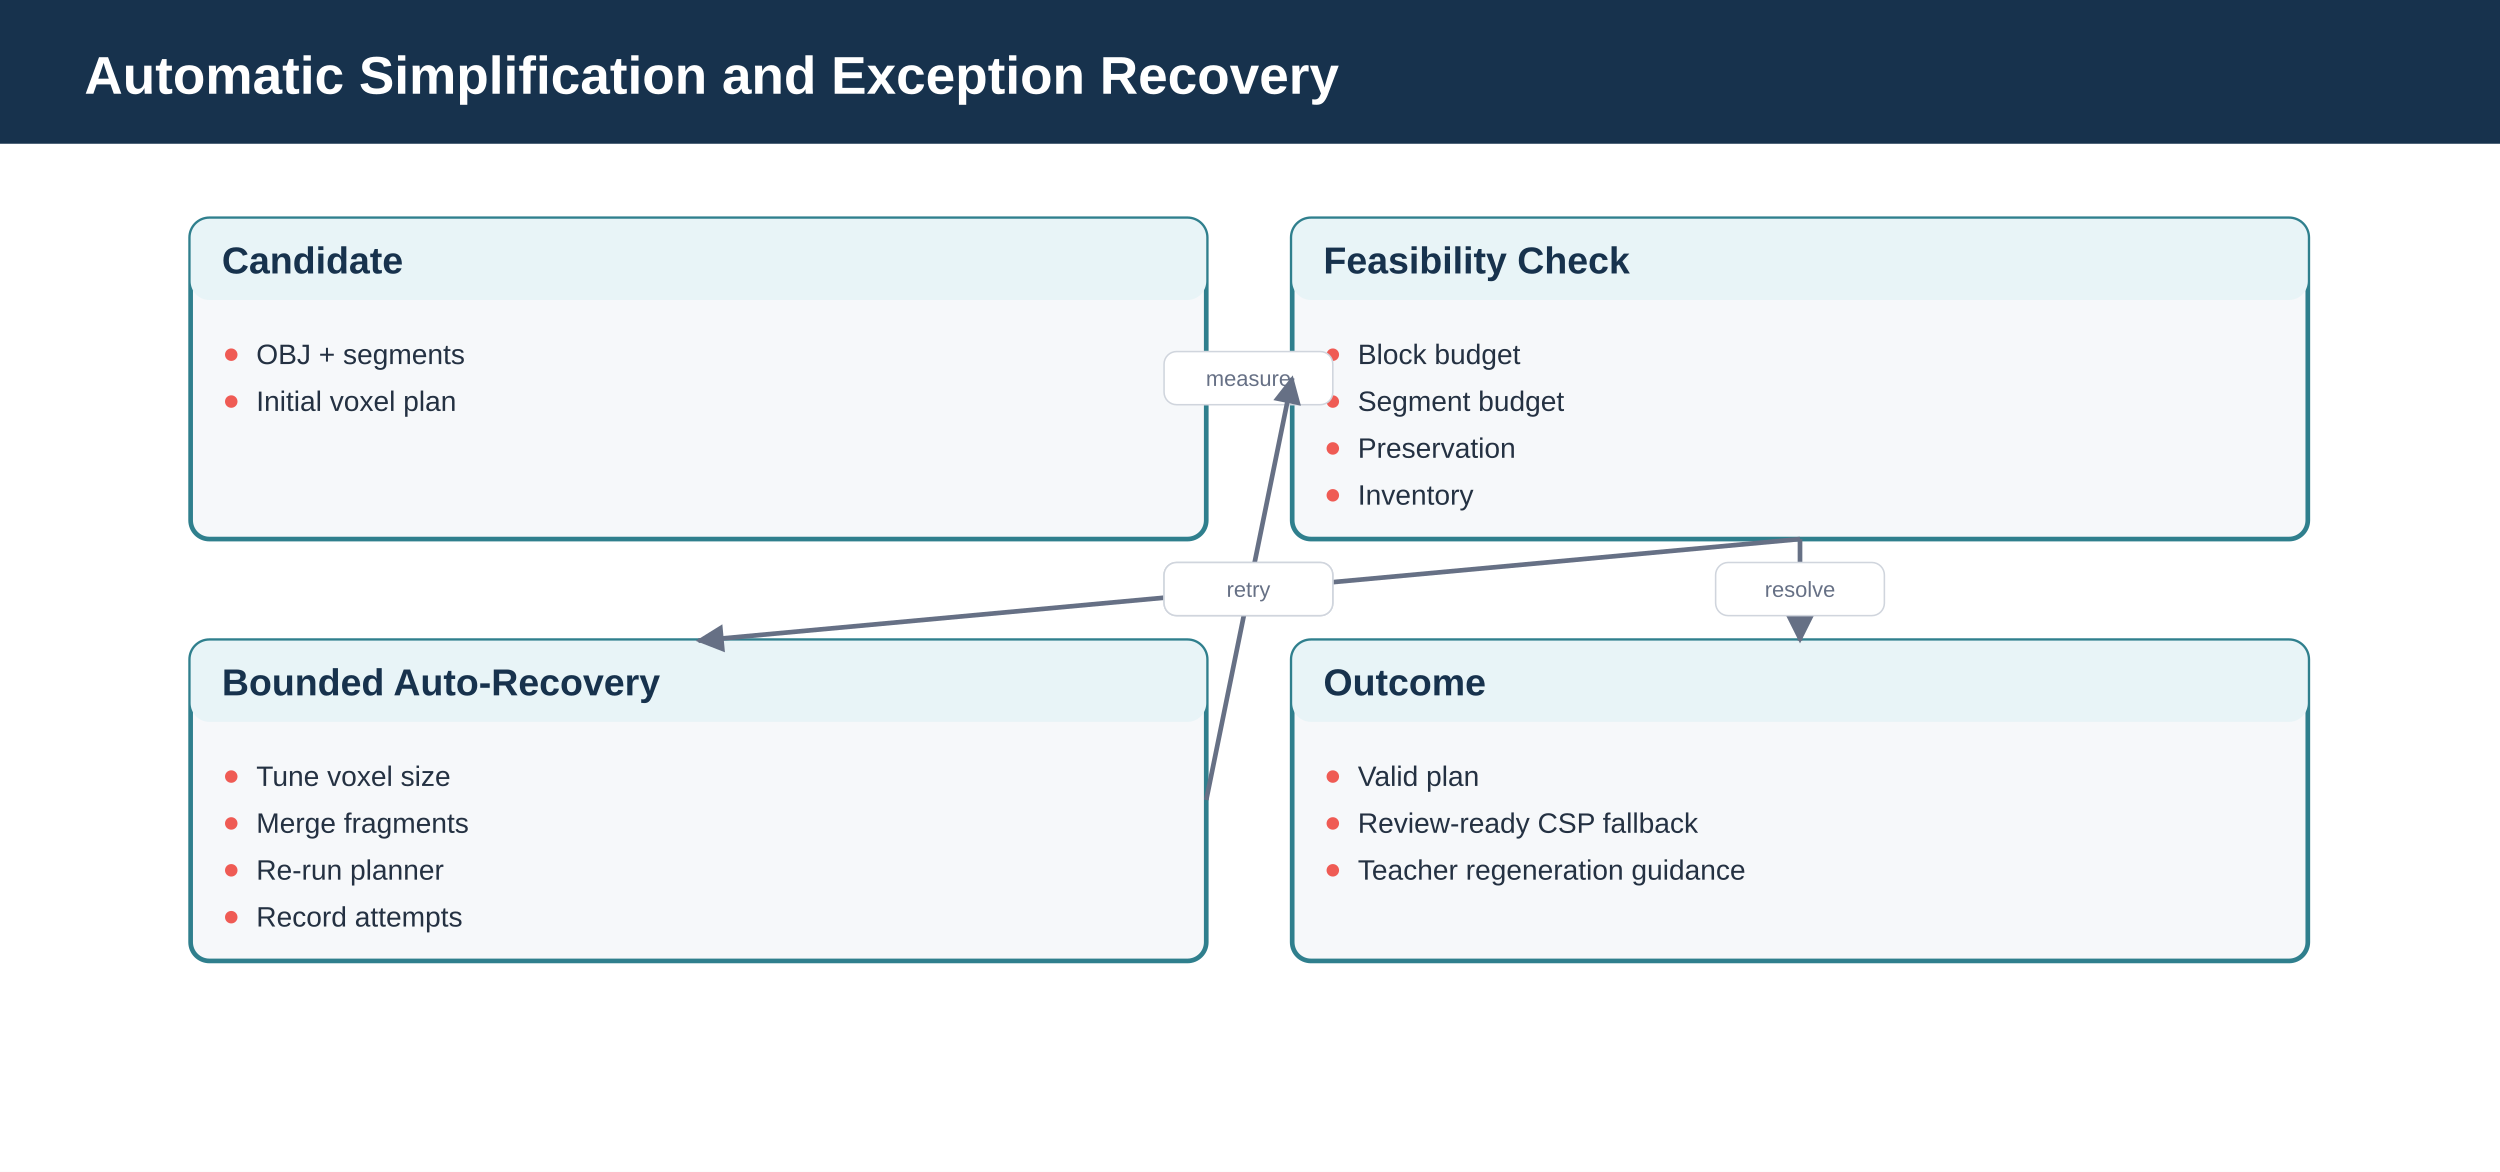
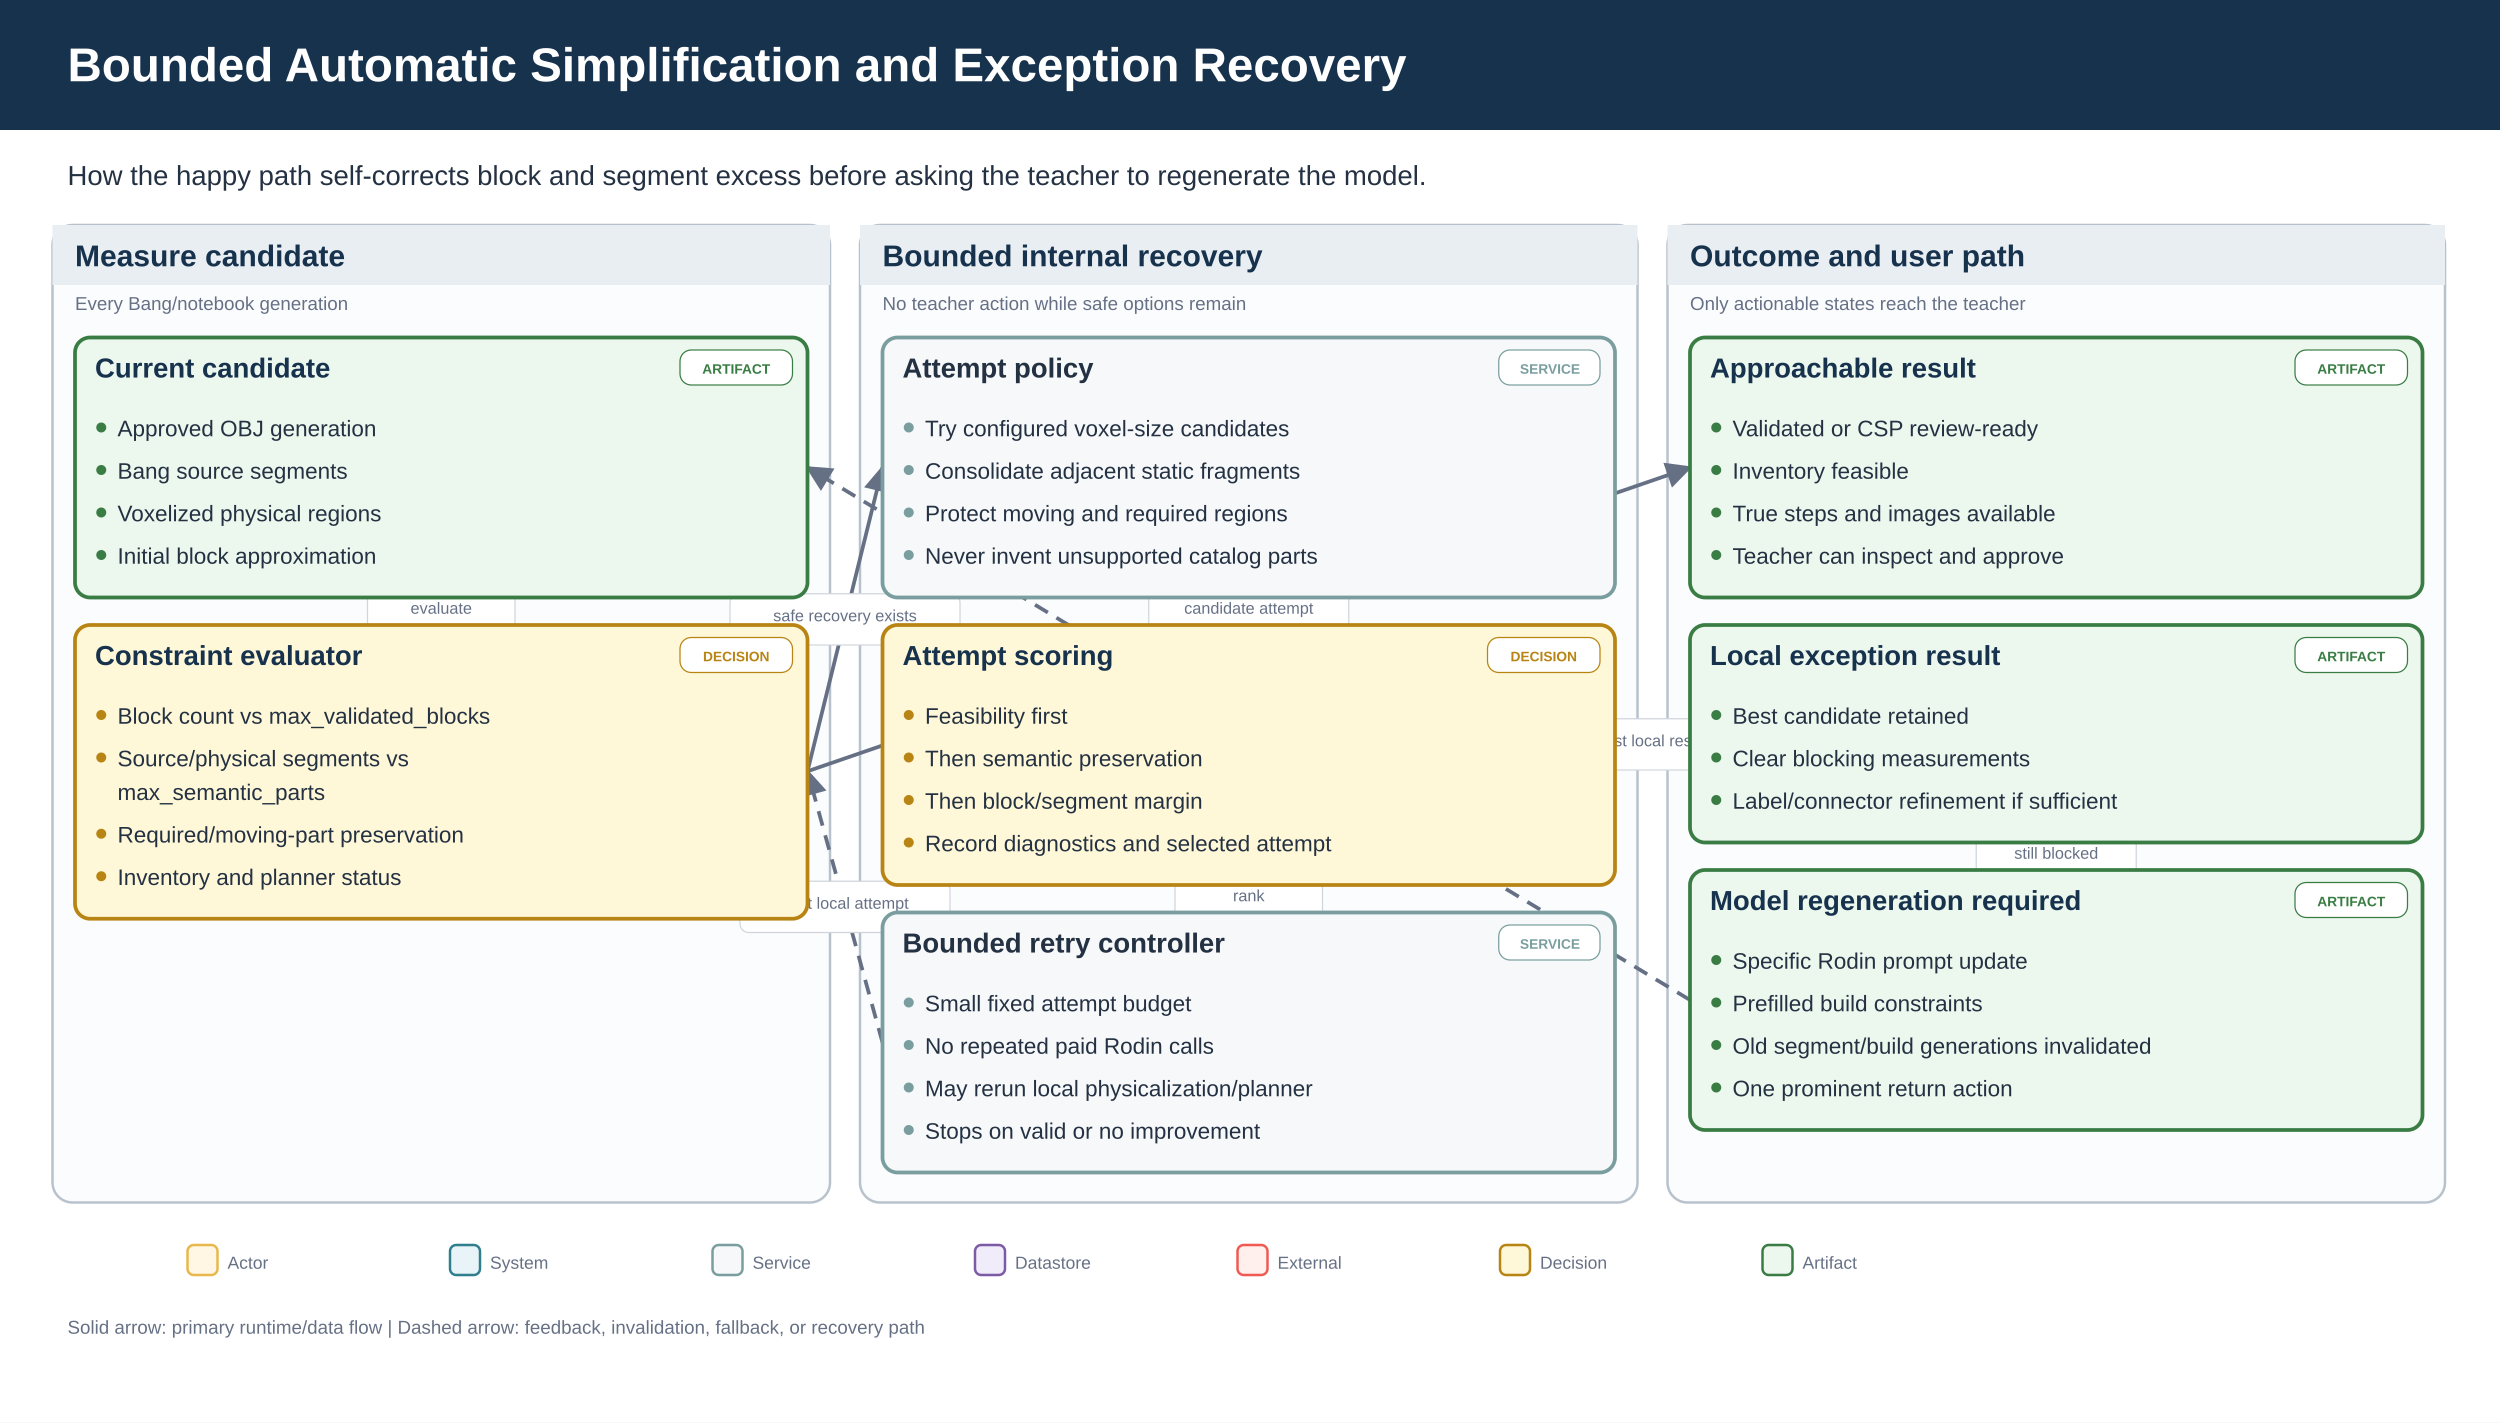
- <svg xmlns="http://www.w3.org/2000/svg" width="1600" height="750" viewBox="0 0 1600 750">
+ <svg xmlns="http://www.w3.org/2000/svg" width="2000" height="1138" viewBox="0 0 2000 1138">
  <rect width="100%" height="100%" fill="white" />
-   <rect width="1600" height="92" fill="#17324D" />
-   <text x="54" y="60" font-family="Arial" font-size="34" font-weight="700" fill="white">Automatic Simplification and Exception Recovery</text>
+   <rect width="2000" height="104" fill="#17324D" />
+   <text x="54" y="65" font-family="Arial" font-size="38" font-weight="700" fill="white">Bounded Automatic Simplification and Exception Recovery</text>
+   <text x="54" y="148" font-family="Arial" font-size="22" fill="#243142">How the happy path self-corrects block and segment excess before asking the teacher to regenerate the model.</text>
  <defs>
-     <marker id="arrow" viewBox="0 0 10 10" refX="9" refY="5" markerWidth="6" markerHeight="6" orient="auto-start-reverse">
+     <marker id="arrow" viewBox="0 0 10 10" refX="9" refY="5" markerWidth="7" markerHeight="7" orient="auto-start-reverse">
      <path d="M 0 0 L 10 5 L 0 10 z" fill="#667085" />
    </marker>
  </defs>
-   <rect x="122" y="140" width="650" height="205" rx="12" fill="#F6F8FA" stroke="#2F7F8D" stroke-width="3" />
-   <rect x="122" y="140" width="650" height="52" rx="12" fill="#E8F4F7" />
-   <text x="142" y="175" font-family="Arial" font-size="24" font-weight="700" fill="#17324D">Candidate</text>
-   <circle cx="148" cy="227" r="4" fill="#EF5B54" />
-   <text x="164" y="233" font-family="Arial" font-size="18" fill="#243142">OBJ + segments</text>
-   <circle cx="148" cy="257" r="4" fill="#EF5B54" />
-   <text x="164" y="263" font-family="Arial" font-size="18" fill="#243142">Initial voxel plan</text>
-   <rect x="827" y="140" width="650" height="205" rx="12" fill="#F6F8FA" stroke="#2F7F8D" stroke-width="3" />
-   <rect x="827" y="140" width="650" height="52" rx="12" fill="#E8F4F7" />
-   <text x="847" y="175" font-family="Arial" font-size="24" font-weight="700" fill="#17324D">Feasibility Check</text>
-   <circle cx="853" cy="227" r="4" fill="#EF5B54" />
-   <text x="869" y="233" font-family="Arial" font-size="18" fill="#243142">Block budget</text>
-   <circle cx="853" cy="257" r="4" fill="#EF5B54" />
-   <text x="869" y="263" font-family="Arial" font-size="18" fill="#243142">Segment budget</text>
-   <circle cx="853" cy="287" r="4" fill="#EF5B54" />
-   <text x="869" y="293" font-family="Arial" font-size="18" fill="#243142">Preservation</text>
-   <circle cx="853" cy="317" r="4" fill="#EF5B54" />
-   <text x="869" y="323" font-family="Arial" font-size="18" fill="#243142">Inventory</text>
-   <rect x="122" y="410" width="650" height="205" rx="12" fill="#F6F8FA" stroke="#2F7F8D" stroke-width="3" />
-   <rect x="122" y="410" width="650" height="52" rx="12" fill="#E8F4F7" />
-   <text x="142" y="445" font-family="Arial" font-size="24" font-weight="700" fill="#17324D">Bounded Auto-Recovery</text>
-   <circle cx="148" cy="497" r="4" fill="#EF5B54" />
-   <text x="164" y="503" font-family="Arial" font-size="18" fill="#243142">Tune voxel size</text>
-   <circle cx="148" cy="527" r="4" fill="#EF5B54" />
-   <text x="164" y="533" font-family="Arial" font-size="18" fill="#243142">Merge fragments</text>
-   <circle cx="148" cy="557" r="4" fill="#EF5B54" />
-   <text x="164" y="563" font-family="Arial" font-size="18" fill="#243142">Re-run planner</text>
-   <circle cx="148" cy="587" r="4" fill="#EF5B54" />
-   <text x="164" y="593" font-family="Arial" font-size="18" fill="#243142">Record attempts</text>
-   <rect x="827" y="410" width="650" height="205" rx="12" fill="#F6F8FA" stroke="#2F7F8D" stroke-width="3" />
-   <rect x="827" y="410" width="650" height="52" rx="12" fill="#E8F4F7" />
-   <text x="847" y="445" font-family="Arial" font-size="24" font-weight="700" fill="#17324D">Outcome</text>
-   <circle cx="853" cy="497" r="4" fill="#EF5B54" />
-   <text x="869" y="503" font-family="Arial" font-size="18" fill="#243142">Valid plan</text>
-   <circle cx="853" cy="527" r="4" fill="#EF5B54" />
-   <text x="869" y="533" font-family="Arial" font-size="18" fill="#243142">Review-ready CSP fallback</text>
-   <circle cx="853" cy="557" r="4" fill="#EF5B54" />
-   <text x="869" y="563" font-family="Arial" font-size="18" fill="#243142">Teacher regeneration guidance</text>
-   <line x1="772" y1="242" x2="827" y2="242" stroke="#667085" stroke-width="3" marker-end="url(#arrow)" />
-   <rect x="745" y="225" width="108" height="34" rx="8" fill="white" stroke="#D0D5DD" />
-   <text x="799" y="247" text-anchor="middle" font-family="Arial" font-size="14" fill="#667085">measure</text>
-   <line x1="1152" y1="345" x2="447" y2="410" stroke="#667085" stroke-width="3" marker-end="url(#arrow)" />
-   <rect x="745" y="360" width="108" height="34" rx="8" fill="white" stroke="#D0D5DD" />
-   <text x="799" y="382" text-anchor="middle" font-family="Arial" font-size="14" fill="#667085">if recoverable</text>
-   <line x1="772" y1="512" x2="827" y2="242" stroke="#667085" stroke-width="3" marker-end="url(#arrow)" />
-   <rect x="745" y="360" width="108" height="34" rx="8" fill="white" stroke="#D0D5DD" />
-   <text x="799" y="382" text-anchor="middle" font-family="Arial" font-size="14" fill="#667085">retry</text>
-   <line x1="1152" y1="345" x2="1152" y2="410" stroke="#667085" stroke-width="3" marker-end="url(#arrow)" />
-   <rect x="1098" y="360" width="108" height="34" rx="8" fill="white" stroke="#D0D5DD" />
-   <text x="1152" y="382" text-anchor="middle" font-family="Arial" font-size="14" fill="#667085">resolve</text>
+   <rect x="42" y="180" width="622" height="782" rx="16" fill="#FBFCFD" stroke="#B8C2CC" stroke-width="2" />
+   <rect x="42" y="180" width="622" height="48" fill="#E9EEF3" />
+   <text x="60" y="213" font-family="Arial" font-size="24" font-weight="700" fill="#17324D">Measure candidate</text>
+   <text x="60" y="248" font-family="Arial" font-size="15" fill="#667085">Every Bang/notebook generation</text>
+   <rect x="688" y="180" width="622" height="782" rx="16" fill="#FBFCFD" stroke="#B8C2CC" stroke-width="2" />
+   <rect x="688" y="180" width="622" height="48" fill="#E9EEF3" />
+   <text x="706" y="213" font-family="Arial" font-size="24" font-weight="700" fill="#17324D">Bounded internal recovery</text>
+   <text x="706" y="248" font-family="Arial" font-size="15" fill="#667085">No teacher action while safe options remain</text>
+   <rect x="1334" y="180" width="622" height="782" rx="16" fill="#FBFCFD" stroke="#B8C2CC" stroke-width="2" />
+   <rect x="1334" y="180" width="622" height="48" fill="#E9EEF3" />
+   <text x="1352" y="213" font-family="Arial" font-size="24" font-weight="700" fill="#17324D">Outcome and user path</text>
+   <text x="1352" y="248" font-family="Arial" font-size="15" fill="#667085">Only actionable states reach the teacher</text>
+   <line x1="353" y1="478" x2="353" y2="500" stroke="#667085" stroke-width="3" marker-end="url(#arrow)" />
+   <rect x="294" y="469" width="118" height="41" rx="7" fill="white" stroke="#D0D5DD" />
+   <text x="353" y="491" text-anchor="middle" font-family="Arial" font-size="13" fill="#667085">evaluate</text>
+   <line x1="646" y1="617" x2="1352" y2="374" stroke="#667085" stroke-width="3" marker-end="url(#arrow)" />
+   <rect x="931" y="475" width="136" height="41" rx="7" fill="white" stroke="#D0D5DD" />
+   <text x="999" y="497" text-anchor="middle" font-family="Arial" font-size="13" fill="#667085">all gates pass</text>
+   <line x1="646" y1="617" x2="706" y2="374" stroke="#667085" stroke-width="3" marker-end="url(#arrow)" />
+   <rect x="584" y="475" width="184" height="41" rx="7" fill="white" stroke="#D0D5DD" />
+   <text x="676" y="497" text-anchor="middle" font-family="Arial" font-size="13" fill="#667085">safe recovery exists</text>
+   <line x1="999" y1="478" x2="999" y2="500" stroke="#667085" stroke-width="3" marker-end="url(#arrow)" />
+   <rect x="919" y="469" width="160" height="41" rx="7" fill="white" stroke="#D0D5DD" />
+   <text x="999" y="491" text-anchor="middle" font-family="Arial" font-size="13" fill="#667085">candidate attempt</text>
+   <line x1="999" y1="708" x2="999" y2="730" stroke="#667085" stroke-width="3" marker-end="url(#arrow)" />
+   <rect x="940" y="699" width="118" height="41" rx="7" fill="white" stroke="#D0D5DD" />
+   <text x="999" y="721" text-anchor="middle" font-family="Arial" font-size="13" fill="#667085">rank</text>
+   <line x1="706" y1="834" x2="646" y2="617" stroke="#667085" stroke-width="3" stroke-dasharray="12 8" marker-end="url(#arrow)" />
+   <rect x="592" y="705" width="168" height="41" rx="7" fill="white" stroke="#D0D5DD" />
+   <text x="676" y="727" text-anchor="middle" font-family="Arial" font-size="13" fill="#667085">next local attempt</text>
+   <line x1="1292" y1="604" x2="1352" y2="587" stroke="#667085" stroke-width="3" marker-end="url(#arrow)" />
+   <rect x="1242" y="575" width="160" height="41" rx="7" fill="white" stroke="#D0D5DD" />
+   <text x="1322" y="597" text-anchor="middle" font-family="Arial" font-size="13" fill="#667085">best local result</text>
+   <line x1="1645" y1="674" x2="1645" y2="696" stroke="#667085" stroke-width="3" marker-end="url(#arrow)" />
+   <rect x="1581" y="665" width="128" height="41" rx="7" fill="white" stroke="#D0D5DD" />
+   <text x="1645" y="687" text-anchor="middle" font-family="Arial" font-size="13" fill="#667085">still blocked</text>
+   <line x1="1352" y1="800" x2="646" y2="374" stroke="#667085" stroke-width="3" stroke-dasharray="12 8" marker-end="url(#arrow)" />
+   <rect x="907" y="567" width="184" height="41" rx="7" fill="white" stroke="#D0D5DD" />
+   <text x="999" y="589" text-anchor="middle" font-family="Arial" font-size="13" fill="#667085">new model generation</text>
+   <rect x="60" y="270" width="586" height="208" rx="12" fill="#ECF7EE" stroke="#3A7D44" stroke-width="3" />
+   <text x="76" y="302" font-family="Arial" font-size="22" font-weight="700" fill="#17324D">Current candidate</text>
+   <rect x="544" y="280" width="90" height="28" rx="9" fill="white" stroke="#3A7D44" />
+   <text x="589" y="299" text-anchor="middle" font-family="Arial" font-size="11" font-weight="700" fill="#3A7D44">ARTIFACT</text>
+   <circle cx="81" cy="342" r="4" fill="#3A7D44" />
+   <text x="94" y="349" font-family="Arial" font-size="18" fill="#243142">Approved OBJ generation</text>
+   <circle cx="81" cy="376" r="4" fill="#3A7D44" />
+   <text x="94" y="383" font-family="Arial" font-size="18" fill="#243142">Bang source segments</text>
+   <circle cx="81" cy="410" r="4" fill="#3A7D44" />
+   <text x="94" y="417" font-family="Arial" font-size="18" fill="#243142">Voxelized physical regions</text>
+   <circle cx="81" cy="444" r="4" fill="#3A7D44" />
+   <text x="94" y="451" font-family="Arial" font-size="18" fill="#243142">Initial block approximation</text>
+   <rect x="60" y="500" width="586" height="235" rx="12" fill="#FFF8D8" stroke="#B88413" stroke-width="3" />
+   <text x="76" y="532" font-family="Arial" font-size="22" font-weight="700" fill="#17324D">Constraint evaluator</text>
+   <rect x="544" y="510" width="90" height="28" rx="9" fill="white" stroke="#B88413" />
+   <text x="589" y="529" text-anchor="middle" font-family="Arial" font-size="11" font-weight="700" fill="#B88413">DECISION</text>
+   <circle cx="81" cy="572" r="4" fill="#B88413" />
+   <text x="94" y="579" font-family="Arial" font-size="18" fill="#243142">Block count vs max_validated_blocks</text>
+   <circle cx="81" cy="606" r="4" fill="#B88413" />
+   <text x="94" y="613" font-family="Arial" font-size="18" fill="#243142">Source/physical segments vs</text>
+   <text x="94" y="640" font-family="Arial" font-size="18" fill="#243142">max_semantic_parts</text>
+   <circle cx="81" cy="667" r="4" fill="#B88413" />
+   <text x="94" y="674" font-family="Arial" font-size="18" fill="#243142">Required/moving-part preservation</text>
+   <circle cx="81" cy="701" r="4" fill="#B88413" />
+   <text x="94" y="708" font-family="Arial" font-size="18" fill="#243142">Inventory and planner status</text>
+   <rect x="706" y="270" width="586" height="208" rx="12" fill="#F6F8FA" stroke="#7A9E9F" stroke-width="3" />
+   <text x="722" y="302" font-family="Arial" font-size="22" font-weight="700" fill="#243142">Attempt policy</text>
+   <rect x="1199" y="280" width="81" height="28" rx="9" fill="white" stroke="#7A9E9F" />
+   <text x="1240" y="299" text-anchor="middle" font-family="Arial" font-size="11" font-weight="700" fill="#7A9E9F">SERVICE</text>
+   <circle cx="727" cy="342" r="4" fill="#7A9E9F" />
+   <text x="740" y="349" font-family="Arial" font-size="18" fill="#243142">Try configured voxel-size candidates</text>
+   <circle cx="727" cy="376" r="4" fill="#7A9E9F" />
+   <text x="740" y="383" font-family="Arial" font-size="18" fill="#243142">Consolidate adjacent static fragments</text>
+   <circle cx="727" cy="410" r="4" fill="#7A9E9F" />
+   <text x="740" y="417" font-family="Arial" font-size="18" fill="#243142">Protect moving and required regions</text>
+   <circle cx="727" cy="444" r="4" fill="#7A9E9F" />
+   <text x="740" y="451" font-family="Arial" font-size="18" fill="#243142">Never invent unsupported catalog parts</text>
+   <rect x="706" y="500" width="586" height="208" rx="12" fill="#FFF8D8" stroke="#B88413" stroke-width="3" />
+   <text x="722" y="532" font-family="Arial" font-size="22" font-weight="700" fill="#17324D">Attempt scoring</text>
+   <rect x="1190" y="510" width="90" height="28" rx="9" fill="white" stroke="#B88413" />
+   <text x="1235" y="529" text-anchor="middle" font-family="Arial" font-size="11" font-weight="700" fill="#B88413">DECISION</text>
+   <circle cx="727" cy="572" r="4" fill="#B88413" />
+   <text x="740" y="579" font-family="Arial" font-size="18" fill="#243142">Feasibility first</text>
+   <circle cx="727" cy="606" r="4" fill="#B88413" />
+   <text x="740" y="613" font-family="Arial" font-size="18" fill="#243142">Then semantic preservation</text>
+   <circle cx="727" cy="640" r="4" fill="#B88413" />
+   <text x="740" y="647" font-family="Arial" font-size="18" fill="#243142">Then block/segment margin</text>
+   <circle cx="727" cy="674" r="4" fill="#B88413" />
+   <text x="740" y="681" font-family="Arial" font-size="18" fill="#243142">Record diagnostics and selected attempt</text>
+   <rect x="706" y="730" width="586" height="208" rx="12" fill="#F6F8FA" stroke="#7A9E9F" stroke-width="3" />
+   <text x="722" y="762" font-family="Arial" font-size="22" font-weight="700" fill="#243142">Bounded retry controller</text>
+   <rect x="1199" y="740" width="81" height="28" rx="9" fill="white" stroke="#7A9E9F" />
+   <text x="1240" y="759" text-anchor="middle" font-family="Arial" font-size="11" font-weight="700" fill="#7A9E9F">SERVICE</text>
+   <circle cx="727" cy="802" r="4" fill="#7A9E9F" />
+   <text x="740" y="809" font-family="Arial" font-size="18" fill="#243142">Small fixed attempt budget</text>
+   <circle cx="727" cy="836" r="4" fill="#7A9E9F" />
+   <text x="740" y="843" font-family="Arial" font-size="18" fill="#243142">No repeated paid Rodin calls</text>
+   <circle cx="727" cy="870" r="4" fill="#7A9E9F" />
+   <text x="740" y="877" font-family="Arial" font-size="18" fill="#243142">May rerun local physicalization/planner</text>
+   <circle cx="727" cy="904" r="4" fill="#7A9E9F" />
+   <text x="740" y="911" font-family="Arial" font-size="18" fill="#243142">Stops on valid or no improvement</text>
+   <rect x="1352" y="270" width="586" height="208" rx="12" fill="#ECF7EE" stroke="#3A7D44" stroke-width="3" />
+   <text x="1368" y="302" font-family="Arial" font-size="22" font-weight="700" fill="#17324D">Approachable result</text>
+   <rect x="1836" y="280" width="90" height="28" rx="9" fill="white" stroke="#3A7D44" />
+   <text x="1881" y="299" text-anchor="middle" font-family="Arial" font-size="11" font-weight="700" fill="#3A7D44">ARTIFACT</text>
+   <circle cx="1373" cy="342" r="4" fill="#3A7D44" />
+   <text x="1386" y="349" font-family="Arial" font-size="18" fill="#243142">Validated or CSP review-ready</text>
+   <circle cx="1373" cy="376" r="4" fill="#3A7D44" />
+   <text x="1386" y="383" font-family="Arial" font-size="18" fill="#243142">Inventory feasible</text>
+   <circle cx="1373" cy="410" r="4" fill="#3A7D44" />
+   <text x="1386" y="417" font-family="Arial" font-size="18" fill="#243142">True steps and images available</text>
+   <circle cx="1373" cy="444" r="4" fill="#3A7D44" />
+   <text x="1386" y="451" font-family="Arial" font-size="18" fill="#243142">Teacher can inspect and approve</text>
+   <rect x="1352" y="500" width="586" height="174" rx="12" fill="#ECF7EE" stroke="#3A7D44" stroke-width="3" />
+   <text x="1368" y="532" font-family="Arial" font-size="22" font-weight="700" fill="#17324D">Local exception result</text>
+   <rect x="1836" y="510" width="90" height="28" rx="9" fill="white" stroke="#3A7D44" />
+   <text x="1881" y="529" text-anchor="middle" font-family="Arial" font-size="11" font-weight="700" fill="#3A7D44">ARTIFACT</text>
+   <circle cx="1373" cy="572" r="4" fill="#3A7D44" />
+   <text x="1386" y="579" font-family="Arial" font-size="18" fill="#243142">Best candidate retained</text>
+   <circle cx="1373" cy="606" r="4" fill="#3A7D44" />
+   <text x="1386" y="613" font-family="Arial" font-size="18" fill="#243142">Clear blocking measurements</text>
+   <circle cx="1373" cy="640" r="4" fill="#3A7D44" />
+   <text x="1386" y="647" font-family="Arial" font-size="18" fill="#243142">Label/connector refinement if sufficient</text>
+   <rect x="1352" y="696" width="586" height="208" rx="12" fill="#ECF7EE" stroke="#3A7D44" stroke-width="3" />
+   <text x="1368" y="728" font-family="Arial" font-size="22" font-weight="700" fill="#17324D">Model regeneration required</text>
+   <rect x="1836" y="706" width="90" height="28" rx="9" fill="white" stroke="#3A7D44" />
+   <text x="1881" y="725" text-anchor="middle" font-family="Arial" font-size="11" font-weight="700" fill="#3A7D44">ARTIFACT</text>
+   <circle cx="1373" cy="768" r="4" fill="#3A7D44" />
+   <text x="1386" y="775" font-family="Arial" font-size="18" fill="#243142">Specific Rodin prompt update</text>
+   <circle cx="1373" cy="802" r="4" fill="#3A7D44" />
+   <text x="1386" y="809" font-family="Arial" font-size="18" fill="#243142">Prefilled build constraints</text>
+   <circle cx="1373" cy="836" r="4" fill="#3A7D44" />
+   <text x="1386" y="843" font-family="Arial" font-size="18" fill="#243142">Old segment/build generations invalidated</text>
+   <circle cx="1373" cy="870" r="4" fill="#3A7D44" />
+   <text x="1386" y="877" font-family="Arial" font-size="18" fill="#243142">One prominent return action</text>
+   <rect x="150" y="996" width="24" height="24" rx="5" fill="#FFF7E3" stroke="#E8B84C" stroke-width="2" />
+   <text x="182" y="1015" font-family="Arial" font-size="14" fill="#667085">Actor</text>
+   <rect x="360" y="996" width="24" height="24" rx="5" fill="#E8F4F7" stroke="#2F7F8D" stroke-width="2" />
+   <text x="392" y="1015" font-family="Arial" font-size="14" fill="#667085">System</text>
+   <rect x="570" y="996" width="24" height="24" rx="5" fill="#F6F8FA" stroke="#7A9E9F" stroke-width="2" />
+   <text x="602" y="1015" font-family="Arial" font-size="14" fill="#667085">Service</text>
+   <rect x="780" y="996" width="24" height="24" rx="5" fill="#F1ECFA" stroke="#7C5AA6" stroke-width="2" />
+   <text x="812" y="1015" font-family="Arial" font-size="14" fill="#667085">Datastore</text>
+   <rect x="990" y="996" width="24" height="24" rx="5" fill="#FFF0ED" stroke="#EF5B54" stroke-width="2" />
+   <text x="1022" y="1015" font-family="Arial" font-size="14" fill="#667085">External</text>
+   <rect x="1200" y="996" width="24" height="24" rx="5" fill="#FFF8D8" stroke="#B88413" stroke-width="2" />
+   <text x="1232" y="1015" font-family="Arial" font-size="14" fill="#667085">Decision</text>
+   <rect x="1410" y="996" width="24" height="24" rx="5" fill="#ECF7EE" stroke="#3A7D44" stroke-width="2" />
+   <text x="1442" y="1015" font-family="Arial" font-size="14" fill="#667085">Artifact</text>
+   <text x="54" y="1067" font-family="Arial" font-size="15" fill="#667085">Solid arrow: primary runtime/data flow | Dashed arrow: feedback, invalidation, fallback, or recovery path</text>
</svg>
